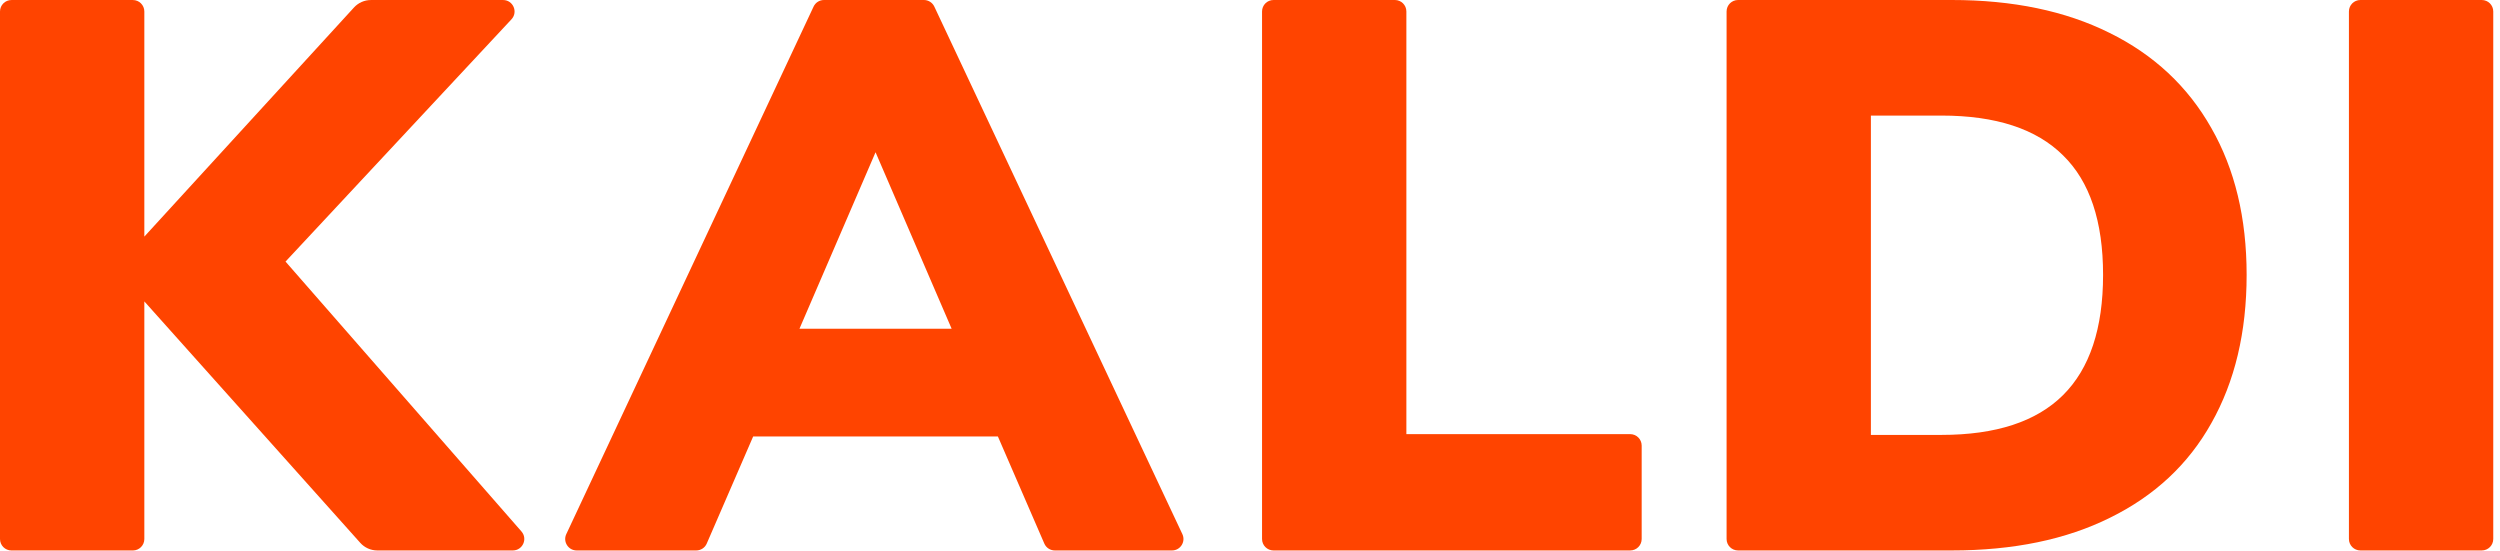
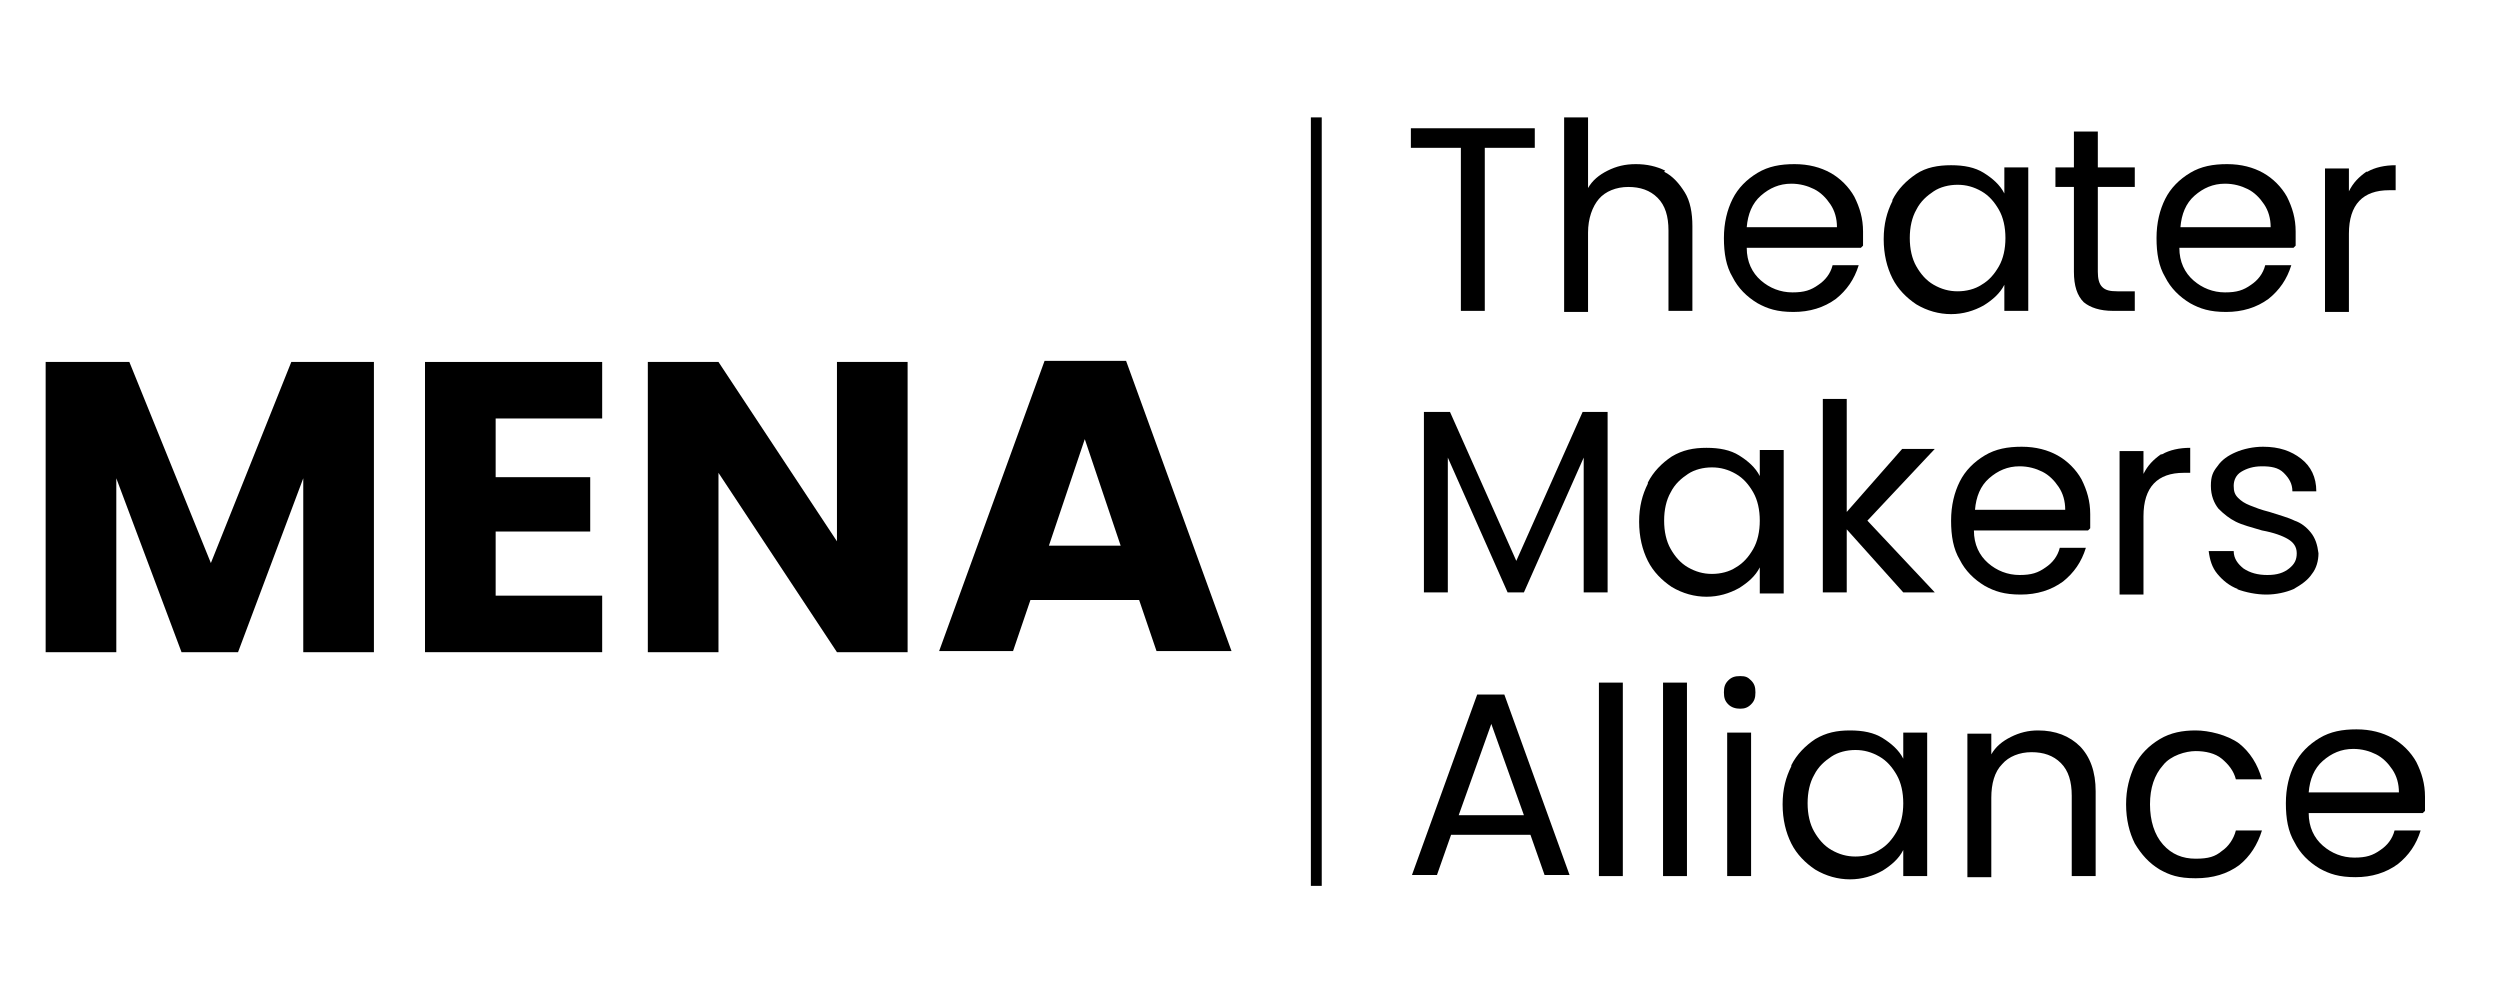
- <svg xmlns="http://www.w3.org/2000/svg" xmlns:xlink="http://www.w3.org/1999/xlink" viewBox="0 0 109 24">
-   <g transform="translate(-1470)">
-     <g style="mix-blend-mode:normal" transform="translate(1470)" fill="#f40">
-       <use xlink:href="#b" style="mix-blend-mode:normal" />
-       <use xlink:href="#c" style="mix-blend-mode:normal" />
-       <use xlink:href="#d" style="mix-blend-mode:normal" />
-       <use xlink:href="#e" style="mix-blend-mode:normal" />
-       <use xlink:href="#f" style="mix-blend-mode:normal" />
-     </g>
+ <svg xmlns="http://www.w3.org/2000/svg" id="Layer_1" data-name="Layer 1" version="1.1" viewBox="0 0 230 91">
+   <defs>
+     <style>
+       .cls-1 {
+         fill: #000;
+         stroke-width: 0px;
+       }
+ 
+       .cls-2 {
+         fill: none;
+         stroke: #000;
+         stroke-miterlimit: 10;
+       }
+     </style>
+   </defs>
+   <g>
+     <path class="cls-1" d="M34.4,33.3v26.7h-6.5v-16l-6,16h-5.2l-6-16v16h-6.5v-26.7h7.7l7.5,18.5,7.4-18.5h7.6Z" />
+     <path class="cls-1" d="M45.6,38.5v5.4h8.7v5h-8.7v5.9h9.8v5.2h-16.3v-26.7h16.3v5.2h-9.8Z" />
+     <path class="cls-1" d="M83.5,60h-6.5l-10.9-16.5v16.5h-6.5v-26.7h6.5l10.9,16.5v-16.5h6.5v26.7Z" />
+     <path class="cls-1" d="M104.8,55.2h-10l-1.6,4.7h-6.8l9.7-26.7h7.5l9.7,26.7h-6.9l-1.6-4.7ZM103.1,50.2l-3.3-9.8-3.3,9.8h6.6Z" />
  </g>
-   <defs>
-     <path id="b" d="M22.735 23.171c.283.323.053.829-.376.829h-5.907c-.285 0-.556-.121-.745-.333l-9.414-10.526v10.36c0 .276-.224.5-.5.5h-5.293c-.276 0-.5-.224-.5-.5v-23c0-.276.224-.5.5-.5h5.293c.276 0 .5.224.5.5v9.815l9.141-9.99c.19-.207.457-.325.738-.325h5.762c.437 0 .664.521.366.841l-9.851 10.563 10.287 11.767z" />
-     <path id="c" d="M45.991 24c-.199 0-.38-.118-.459-.301l-2.024-4.669h-10.67l-2.024 4.669c-.079.183-.259.301-.459.301h-5.212c-.366 0-.608-.381-.453-.712l10.782-23c.082-.176.259-.288.453-.288h4.358c.194 0 .37.112.453.287l10.815 23c.156.332-.086.713-.452.713h-5.108zm-11.135-9.668h6.635l-3.317-7.694-3.317 7.694z" />
-     <path id="d" d="M55.525 24c-.276 0-.5-.224-.5-.5v-23c0-.276.224-.5.5-.5h5.293c.276 0 .5.224.5.5v18.428h9.759c.276 0 .5.224.5.5v4.072c0 .276-.224.5-.5.5h-15.552z" />
-     <path id="e" d="M75.279.5c0-.276.224-.5.5-.5h9.315c2.667 0 4.959.477 6.874 1.43 1.938.953 3.42 2.338 4.446 4.153 1.026 1.793 1.539 3.926 1.539 6.4 0 2.496-.513 4.652-1.539 6.468-1.003 1.793-2.474 3.166-4.412 4.119-1.915.953-4.218 1.43-6.908 1.43h-9.315c-.276 0-.5-.224-.5-.5v-23zm9.37 18.462c2.371 0 4.138-.579 5.301-1.736 1.163-1.157 1.744-2.905 1.744-5.242 0-2.338-.581-4.074-1.744-5.209-1.163-1.157-2.93-1.736-5.301-1.736h-3.078v13.923h3.078z" />
-     <path id="f" d="M102.913 24c-.276 0-.5-.224-.5-.5v-23c0-.276.224-.5.5-.5h5.293c.276 0 .5.224.5.5v23c0 .276-.224.5-.5.5h-5.293z" />
-   </defs>
+   <g>
+     <path class="cls-1" d="M141.2,11.8v1.8h-4.6v15h-2.2v-15h-4.6v-1.8h11.3Z" />
+     <path class="cls-1" d="M153.1,15.8c.8.4,1.4,1.1,1.9,1.9.5.8.7,1.9.7,3.1v7.8h-2.2v-7.4c0-1.3-.3-2.3-1-3-.7-.7-1.6-1-2.7-1s-2.1.4-2.7,1.1-1,1.8-1,3.1v7.3h-2.2V10.8h2.2v6.5c.4-.7,1-1.2,1.8-1.6.8-.4,1.6-.6,2.6-.6s1.9.2,2.7.6Z" />
+     <path class="cls-1" d="M171.2,22.8h-10.5c0,1.3.5,2.3,1.3,3,.8.7,1.8,1.1,2.9,1.1s1.7-.2,2.4-.7c.6-.4,1.1-1,1.3-1.8h2.4c-.4,1.3-1.1,2.3-2.1,3.1-1.1.8-2.4,1.2-3.9,1.2s-2.4-.3-3.3-.8c-1-.6-1.8-1.4-2.3-2.4-.6-1-.8-2.2-.8-3.6s.3-2.6.8-3.6,1.3-1.8,2.3-2.4c1-.6,2.1-.8,3.4-.8s2.4.3,3.3.8,1.7,1.3,2.2,2.2c.5,1,.8,2,.8,3.2s0,.9,0,1.3ZM168.4,18.8c-.4-.6-.9-1.1-1.5-1.4-.6-.3-1.3-.5-2.1-.5-1.1,0-2,.4-2.8,1.1-.8.7-1.2,1.7-1.3,2.9h8.3c0-.8-.2-1.5-.6-2.1Z" />
+     <path class="cls-1" d="M174.1,18.4c.5-1,1.3-1.8,2.2-2.4s2-.8,3.2-.8,2.2.2,3,.7c.8.5,1.5,1.1,1.9,1.9v-2.4h2.2v13.2h-2.2v-2.4c-.4.8-1.1,1.4-1.9,1.9-.9.5-1.9.8-3,.8s-2.2-.3-3.2-.9c-.9-.6-1.7-1.4-2.2-2.4s-.8-2.2-.8-3.6.3-2.5.8-3.5ZM183.9,19.3c-.4-.7-.9-1.3-1.6-1.7-.7-.4-1.4-.6-2.2-.6s-1.6.2-2.2.6-1.2.9-1.6,1.7c-.4.7-.6,1.6-.6,2.6s.2,1.9.6,2.6c.4.7.9,1.3,1.6,1.7s1.4.6,2.2.6,1.6-.2,2.2-.6c.7-.4,1.2-1,1.6-1.7.4-.7.6-1.6.6-2.6s-.2-1.9-.6-2.6Z" />
+     <path class="cls-1" d="M193,17.2v7.8c0,.6.1,1.1.4,1.4.3.3.7.4,1.4.4h1.6v1.8h-2c-1.2,0-2.1-.3-2.7-.8-.6-.6-.9-1.5-.9-2.8v-7.8h-1.7v-1.8h1.7v-3.3h2.2v3.3h3.4v1.8h-3.4Z" />
+     <path class="cls-1" d="M211,22.8h-10.5c0,1.3.5,2.3,1.3,3,.8.7,1.8,1.1,2.9,1.1s1.7-.2,2.4-.7c.6-.4,1.1-1,1.3-1.8h2.4c-.4,1.3-1.1,2.3-2.1,3.1-1.1.8-2.4,1.2-3.9,1.2s-2.4-.3-3.3-.8c-1-.6-1.8-1.4-2.3-2.4-.6-1-.8-2.2-.8-3.6s.3-2.6.8-3.6,1.3-1.8,2.3-2.4c1-.6,2.1-.8,3.4-.8s2.4.3,3.3.8,1.7,1.3,2.2,2.2c.5,1,.8,2,.8,3.2s0,.9,0,1.3ZM208.3,18.8c-.4-.6-.9-1.1-1.5-1.4-.6-.3-1.3-.5-2.1-.5-1.1,0-2,.4-2.8,1.1-.8.7-1.2,1.7-1.3,2.9h8.3c0-.8-.2-1.5-.6-2.1Z" />
+     <path class="cls-1" d="M217.8,15.8c.7-.4,1.6-.6,2.6-.6v2.3h-.6c-2.4,0-3.7,1.3-3.7,4v7.2h-2.2v-13.2h2.2v2.1c.4-.8.9-1.3,1.6-1.8Z" />
+     <path class="cls-1" d="M147.9,37.9v16.6h-2.2v-12.4l-5.5,12.4h-1.5l-5.5-12.4v12.4h-2.2v-16.6h2.4l6.1,13.7,6.1-13.7h2.3Z" />
+     <path class="cls-1" d="M151.6,44.4c.5-1,1.3-1.8,2.2-2.4,1-.6,2-.8,3.2-.8s2.2.2,3,.7c.8.5,1.5,1.1,1.9,1.9v-2.4h2.2v13.2h-2.2v-2.4c-.4.8-1.1,1.4-1.9,1.9-.9.5-1.9.8-3,.8s-2.2-.3-3.2-.9c-.9-.6-1.7-1.4-2.2-2.4s-.8-2.2-.8-3.6.3-2.5.8-3.5ZM161.3,45.3c-.4-.7-.9-1.3-1.6-1.7-.7-.4-1.4-.6-2.2-.6s-1.6.2-2.2.6-1.2.9-1.6,1.7c-.4.7-.6,1.6-.6,2.6s.2,1.9.6,2.6c.4.7.9,1.3,1.6,1.7.7.4,1.4.6,2.2.6s1.6-.2,2.2-.6c.7-.4,1.2-1,1.6-1.7.4-.7.6-1.6.6-2.6s-.2-1.9-.6-2.6Z" />
+     <path class="cls-1" d="M175.1,54.5l-5.2-5.8v5.8h-2.2v-17.8h2.2v10.4l5.1-5.8h3l-6.2,6.6,6.2,6.6h-3Z" />
+     <path class="cls-1" d="M192.1,48.8h-10.5c0,1.3.5,2.3,1.3,3,.8.7,1.8,1.1,2.9,1.1s1.7-.2,2.4-.7c.6-.4,1.1-1,1.3-1.8h2.4c-.4,1.3-1.1,2.3-2.1,3.1-1.1.8-2.4,1.2-3.9,1.2s-2.4-.3-3.3-.8c-1-.6-1.8-1.4-2.3-2.4-.6-1-.8-2.2-.8-3.6s.3-2.6.8-3.6c.5-1,1.3-1.8,2.3-2.4,1-.6,2.1-.8,3.4-.8s2.4.3,3.3.8,1.7,1.3,2.2,2.2c.5,1,.8,2,.8,3.2s0,.9,0,1.3ZM189.4,44.8c-.4-.6-.9-1.1-1.5-1.4-.6-.3-1.3-.5-2.1-.5-1.1,0-2,.4-2.8,1.1-.8.7-1.2,1.7-1.3,2.9h8.3c0-.8-.2-1.5-.6-2.1Z" />
+     <path class="cls-1" d="M198.9,41.8c.7-.4,1.6-.6,2.6-.6v2.3h-.6c-2.4,0-3.7,1.3-3.7,4v7.2h-2.2v-13.2h2.2v2.1c.4-.8.9-1.3,1.6-1.8Z" />
+     <path class="cls-1" d="M205.9,54.2c-.8-.3-1.4-.8-1.9-1.4-.5-.6-.7-1.3-.8-2.1h2.3c0,.7.4,1.2.9,1.6.6.4,1.3.6,2.2.6s1.5-.2,2-.6c.5-.4.7-.8.7-1.4s-.3-1-.8-1.3c-.5-.3-1.3-.6-2.4-.8-1-.3-1.8-.5-2.4-.8-.6-.3-1.1-.7-1.6-1.2-.4-.5-.7-1.2-.7-2.1s.2-1.3.6-1.8c.4-.6,1-1,1.7-1.3.7-.3,1.6-.5,2.5-.5,1.5,0,2.6.4,3.5,1.1.9.7,1.4,1.7,1.4,3h-2.2c0-.7-.3-1.2-.8-1.7s-1.2-.6-2-.6-1.4.2-1.9.5c-.5.3-.7.8-.7,1.3s.1.8.4,1.1c.3.3.6.5,1.1.7s1,.4,1.8.6c.9.3,1.7.5,2.3.8.6.2,1.1.6,1.5,1.1.4.5.6,1.1.7,1.9,0,.7-.2,1.4-.6,1.9-.4.6-1,1-1.7,1.4-.7.3-1.6.5-2.5.5s-1.9-.2-2.7-.5Z" />
+     <path class="cls-1" d="M140.8,76.8h-7.3l-1.3,3.7h-2.3l6-16.6h2.5l6,16.6h-2.3l-1.3-3.7ZM140.2,75l-3-8.4-3,8.4h6Z" />
+     <path class="cls-1" d="M149.3,62.8v17.8h-2.2v-17.8h2.2Z" />
+     <path class="cls-1" d="M155.2,62.8v17.8h-2.2v-17.8h2.2Z" />
+     <path class="cls-1" d="M159,64.8c-.3-.3-.4-.6-.4-1.1s.1-.8.4-1.1.6-.4,1.1-.4.7.1,1,.4c.3.3.4.6.4,1.1s-.1.8-.4,1.1c-.3.3-.6.4-1,.4s-.8-.1-1.1-.4ZM161.1,67.4v13.2h-2.2v-13.2h2.2Z" />
+     <path class="cls-1" d="M164.8,70.4c.5-1,1.3-1.8,2.2-2.4,1-.6,2-.8,3.2-.8s2.2.2,3,.7c.8.5,1.5,1.1,1.9,1.9v-2.4h2.2v13.2h-2.2v-2.4c-.4.8-1.1,1.4-1.9,1.9-.9.5-1.9.8-3,.8s-2.2-.3-3.2-.9c-.9-.6-1.7-1.4-2.2-2.4s-.8-2.2-.8-3.6.3-2.5.8-3.5ZM174.5,71.3c-.4-.7-.9-1.3-1.6-1.7-.7-.4-1.4-.6-2.2-.6s-1.6.2-2.2.6-1.2.9-1.6,1.7c-.4.7-.6,1.6-.6,2.6s.2,1.9.6,2.6c.4.7.9,1.3,1.6,1.7.7.4,1.4.6,2.2.6s1.6-.2,2.2-.6c.7-.4,1.2-1,1.6-1.7.4-.7.6-1.6.6-2.6s-.2-1.9-.6-2.6Z" />
+     <path class="cls-1" d="M191.3,68.6c1,1,1.5,2.4,1.5,4.2v7.8h-2.2v-7.4c0-1.3-.3-2.3-1-3-.7-.7-1.6-1-2.7-1s-2.1.4-2.7,1.1c-.7.7-1,1.8-1,3.1v7.3h-2.2v-13.2h2.2v1.9c.4-.7,1-1.2,1.8-1.6s1.6-.6,2.5-.6c1.6,0,2.9.5,3.9,1.5Z" />
+     <path class="cls-1" d="M196.4,70.4c.5-1,1.3-1.8,2.3-2.4,1-.6,2.1-.8,3.3-.8s2.9.4,4,1.2c1,.8,1.7,1.9,2.1,3.3h-2.4c-.2-.8-.7-1.4-1.3-1.9-.6-.5-1.5-.7-2.4-.7s-2.3.4-3,1.3c-.8.9-1.2,2.1-1.2,3.6s.4,2.8,1.2,3.7c.8.9,1.8,1.3,3,1.3s1.8-.2,2.4-.7c.6-.4,1.1-1.1,1.3-1.9h2.4c-.4,1.3-1.1,2.4-2.1,3.2-1.1.8-2.4,1.2-4,1.2s-2.4-.3-3.3-.8c-1-.6-1.7-1.4-2.3-2.4-.5-1-.8-2.2-.8-3.6s.3-2.5.8-3.6Z" />
+     <path class="cls-1" d="M222.9,74.8h-10.5c0,1.3.5,2.3,1.3,3,.8.7,1.8,1.1,2.9,1.1s1.7-.2,2.4-.7c.6-.4,1.1-1,1.3-1.8h2.4c-.4,1.3-1.1,2.3-2.1,3.1-1.1.8-2.4,1.2-3.9,1.2s-2.4-.3-3.3-.8c-1-.6-1.8-1.4-2.3-2.4-.6-1-.8-2.2-.8-3.6s.3-2.6.8-3.6c.5-1,1.3-1.8,2.3-2.4,1-.6,2.1-.8,3.4-.8s2.4.3,3.3.8,1.7,1.3,2.2,2.2c.5,1,.8,2,.8,3.2s0,.9,0,1.3ZM220.1,70.8c-.4-.6-.9-1.1-1.5-1.4-.6-.3-1.3-.5-2.1-.5-1.1,0-2,.4-2.8,1.1-.8.7-1.2,1.7-1.3,2.9h8.3c0-.8-.2-1.5-.6-2.1Z" />
+   </g>
+   <line class="cls-2" x1="121.1" y1="10.8" x2="121.1" y2="81.5" />
</svg>
